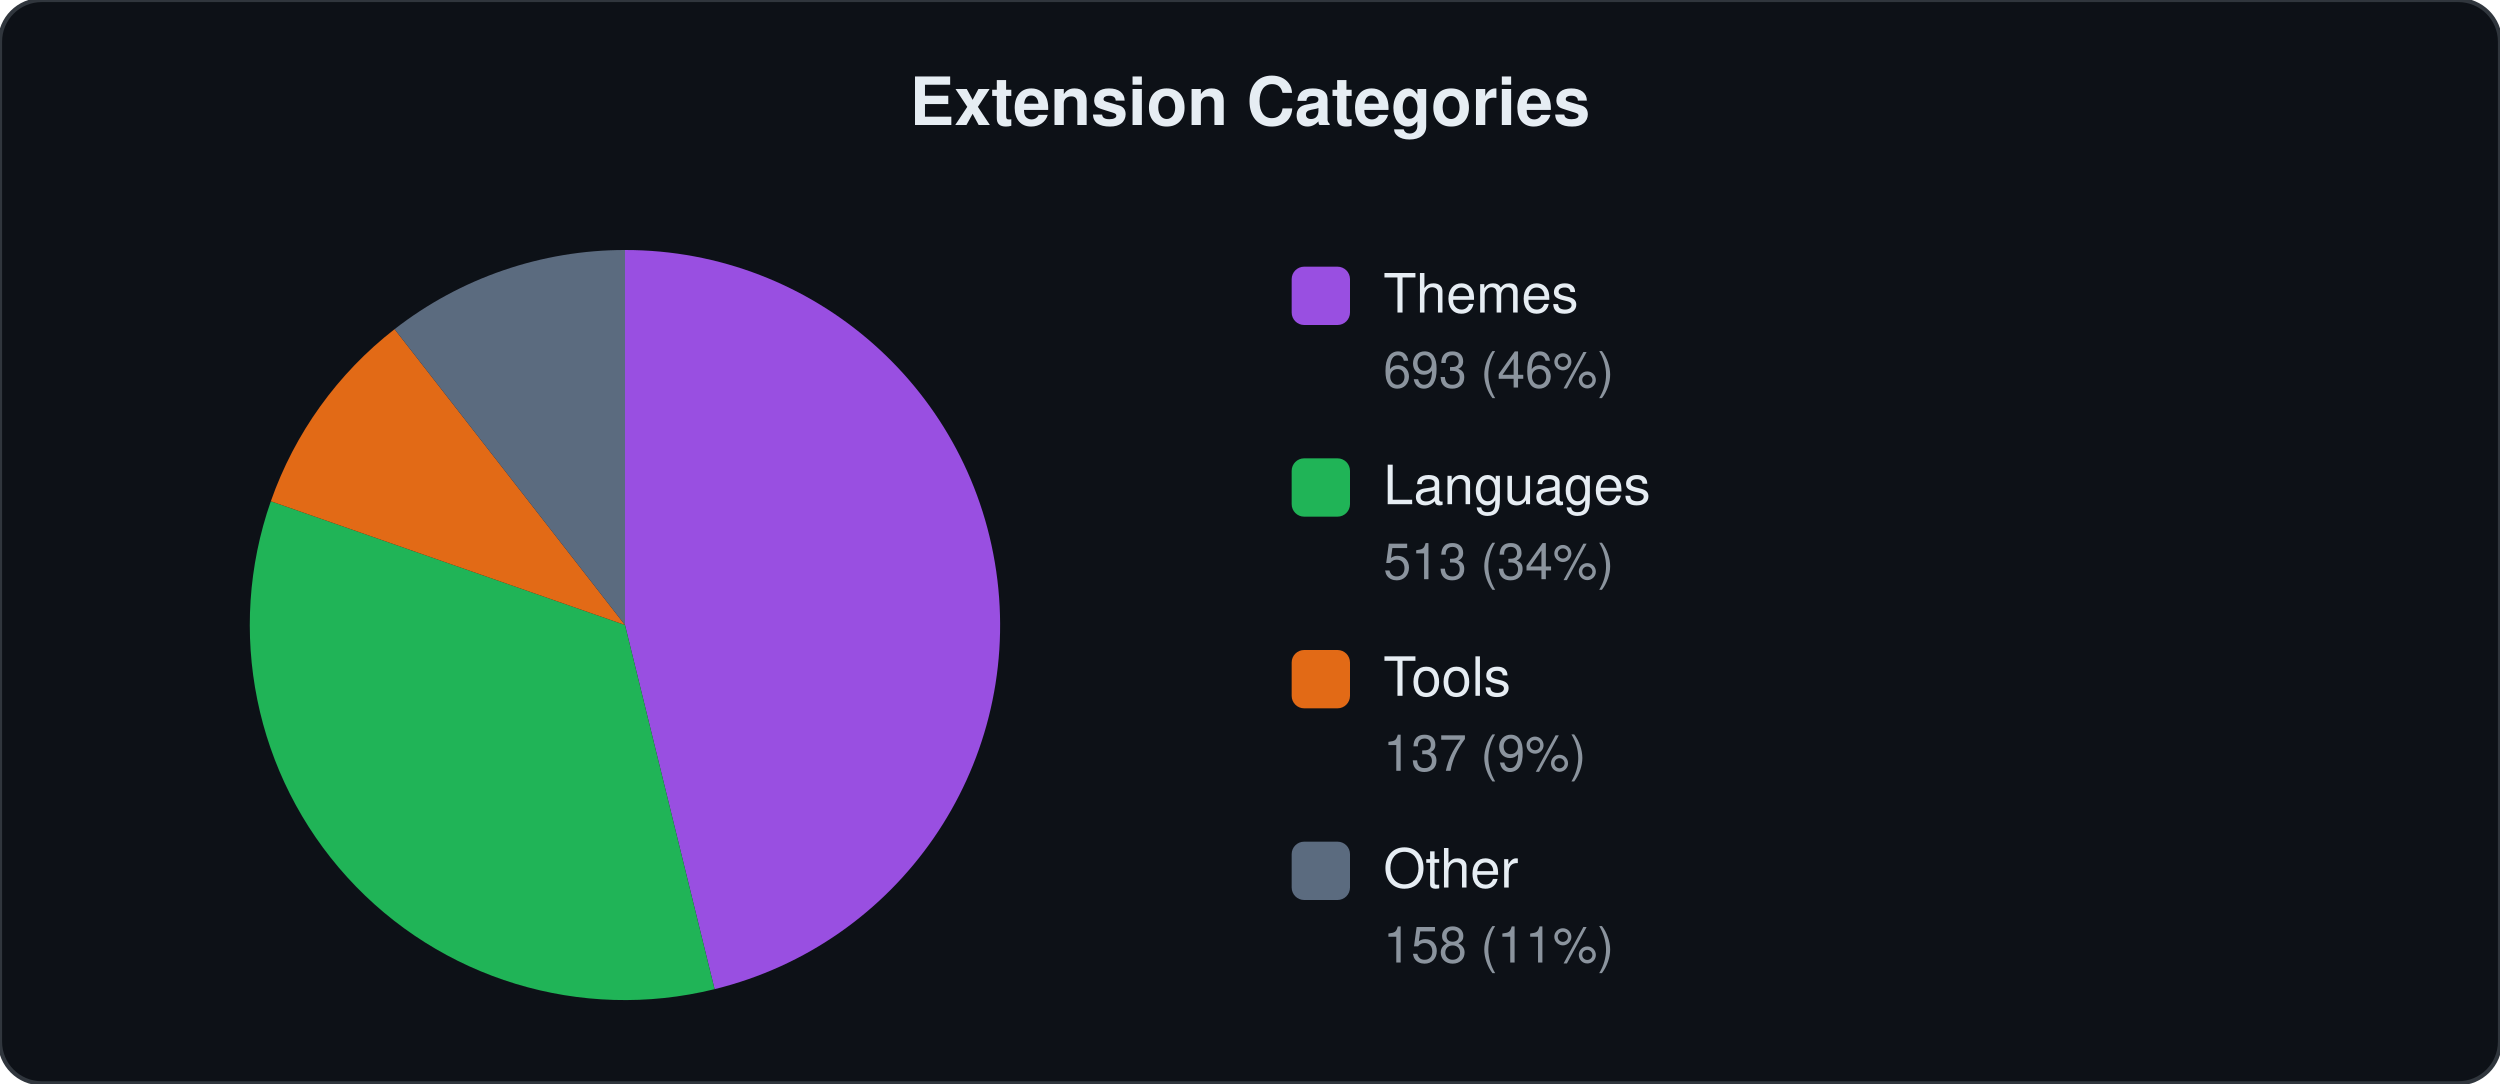
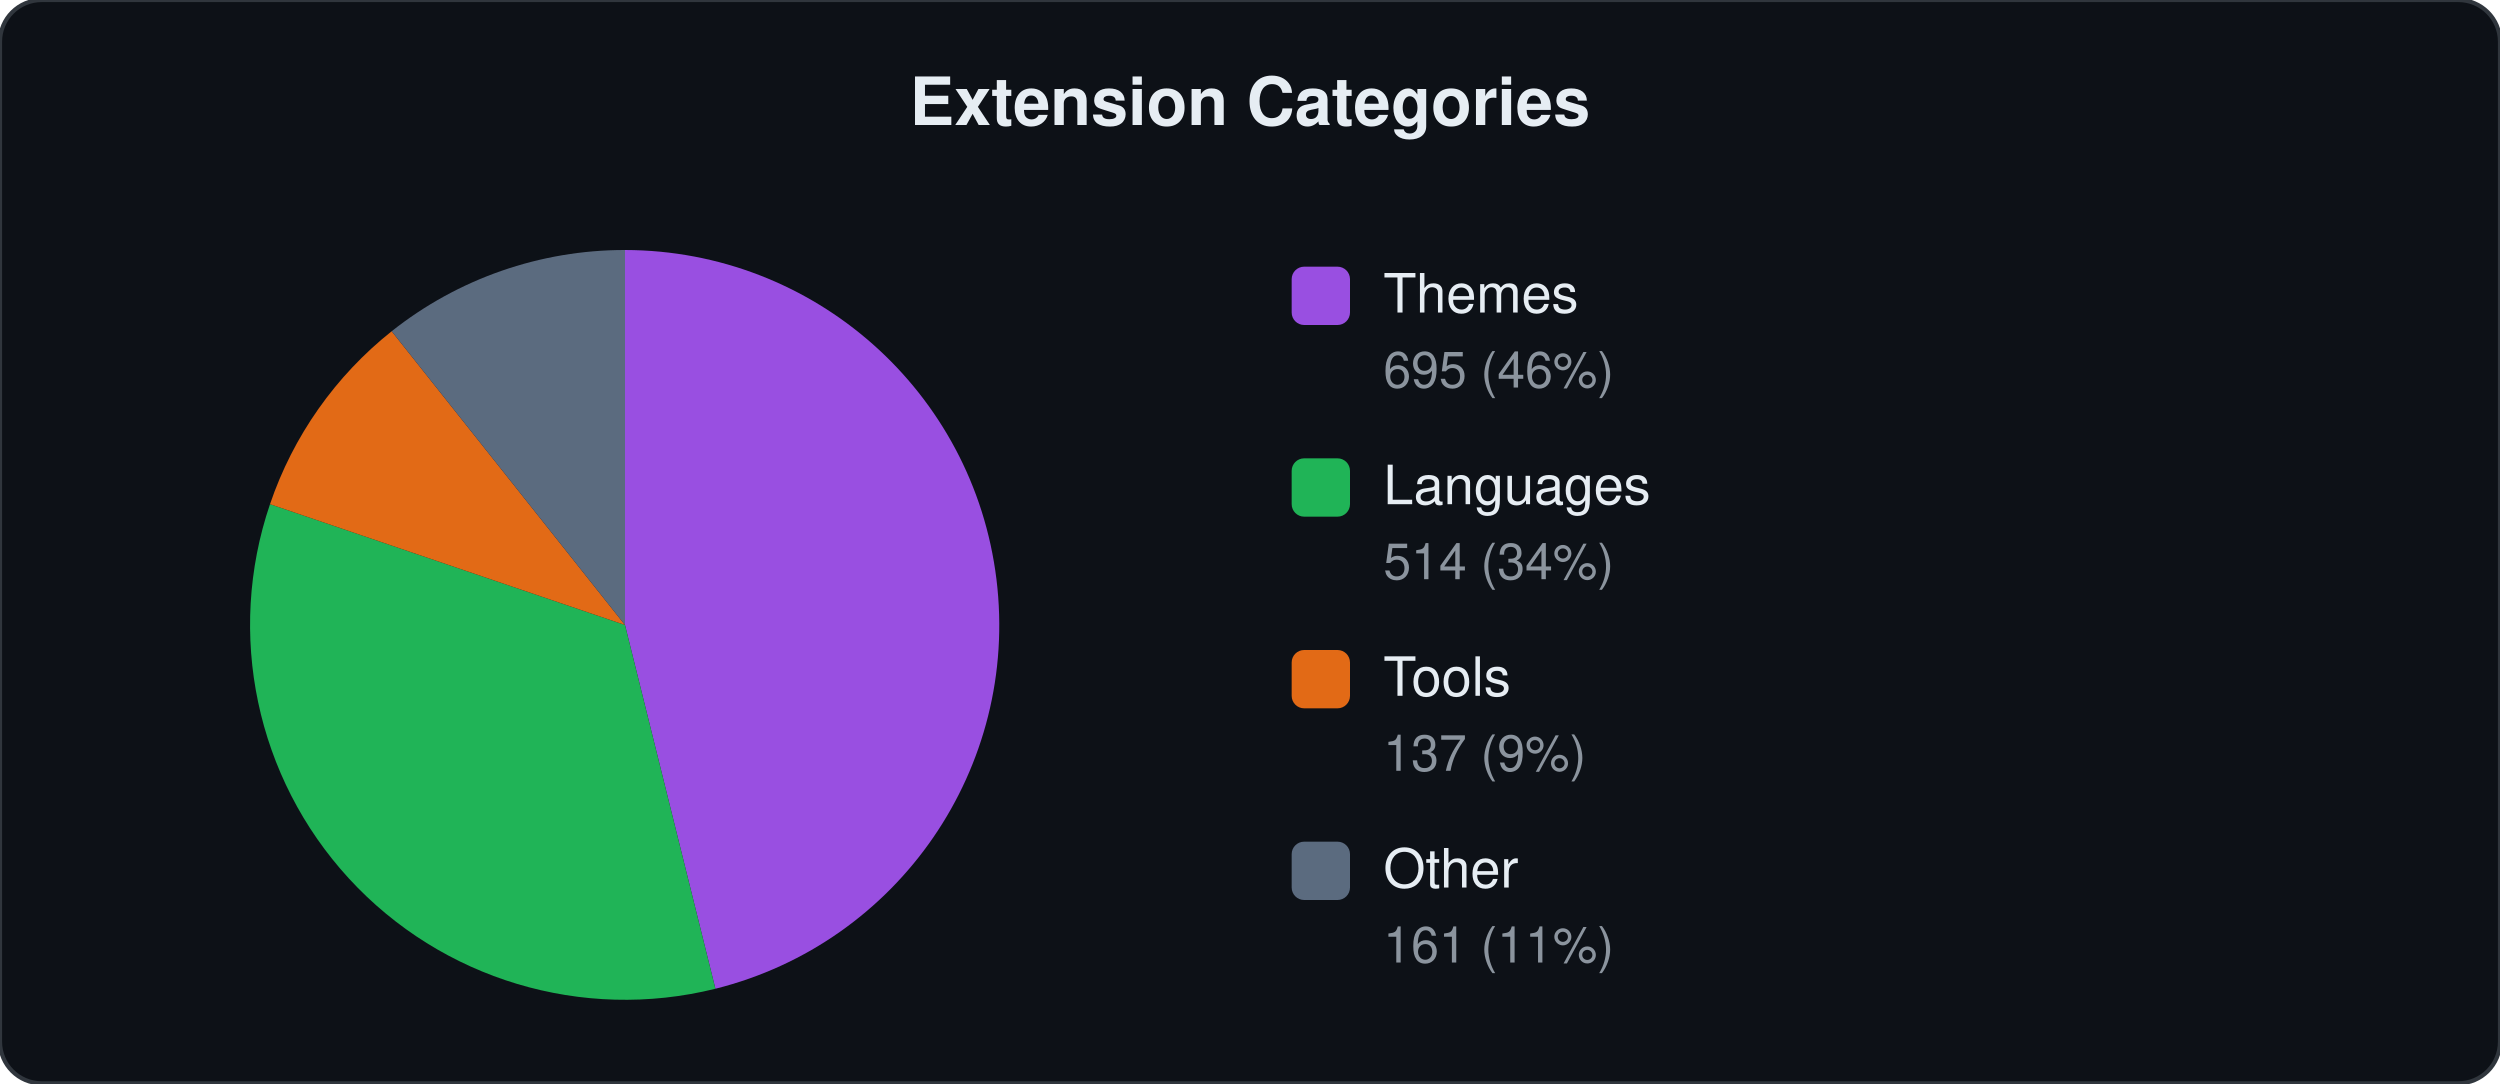
<svg xmlns="http://www.w3.org/2000/svg" viewBox="0 0 600 260" width="600" height="260">
  <style>text{font-family:-apple-system,BlinkMacSystemFont,"Segoe UI",Helvetica,Arial,sans-serif;fill:#e6edf3}.label{font-size:13px}.count{font-size:12px;fill:#8b949e}.title{font-size:16px;font-weight:600}</style>
  <rect width="600" height="260" rx="10" fill="#0d1117" stroke="#30363d" stroke-width="1" />
  <text x="300" y="30" text-anchor="middle" class="title">Extension Categories</text>
-   <path d="M150.0,150.0 L150.0,60.0 A90,90 0 0,1 171.5,237.4 Z" fill="#a855f7" opacity="0.9" />
-   <path d="M150.0,150.0 L171.5,237.4 A90,90 0 0,1 65.0,120.3 Z" fill="#22c55e" opacity="0.9" />
-   <path d="M150.0,150.0 L65.0,120.3 A90,90 0 0,1 94.7,79.0 Z" fill="#f97316" opacity="0.9" />
-   <path d="M150.0,150.0 L94.7,79.0 A90,90 0 0,1 150.0,60.0 Z" fill="#64748b" opacity="0.9" />
+   <path d="M150.0,150.0 L150.0,60.0 A90,90 0 0,1 171.7,237.3 Z" fill="#a855f7" opacity="0.9" />
+   <path d="M150.0,150.0 L171.7,237.3 A90,90 0 0,1 64.8,121.0 Z" fill="#22c55e" opacity="0.9" />
+   <path d="M150.0,150.0 L64.8,121.0 A90,90 0 0,1 94.0,79.5 Z" fill="#f97316" opacity="0.9" />
+   <path d="M150.0,150.0 L94.0,79.5 A90,90 0 0,1 150.0,60.0 Z" fill="#64748b" opacity="0.9" />
  <rect x="310" y="64" width="14" height="14" rx="3" fill="#a855f7" opacity="0.9" />
  <text x="332" y="75" class="label">Themes</text>
-   <text x="332" y="93" class="count">693 (46%)</text>
+   <text x="332" y="93" class="count">695 (46%)</text>
  <rect x="310" y="110" width="14" height="14" rx="3" fill="#22c55e" opacity="0.9" />
  <text x="332" y="121" class="label">Languages</text>
-   <text x="332" y="139" class="count">513 (34%)</text>
+   <text x="332" y="139" class="count">514 (34%)</text>
  <rect x="310" y="156" width="14" height="14" rx="3" fill="#f97316" opacity="0.9" />
  <text x="332" y="167" class="label">Tools</text>
  <text x="332" y="185" class="count">137 (9%)</text>
  <rect x="310" y="202" width="14" height="14" rx="3" fill="#64748b" opacity="0.9" />
  <text x="332" y="213" class="label">Other</text>
-   <text x="332" y="231" class="count">158 (11%)</text>
+   <text x="332" y="231" class="count">161 (11%)</text>
</svg>
